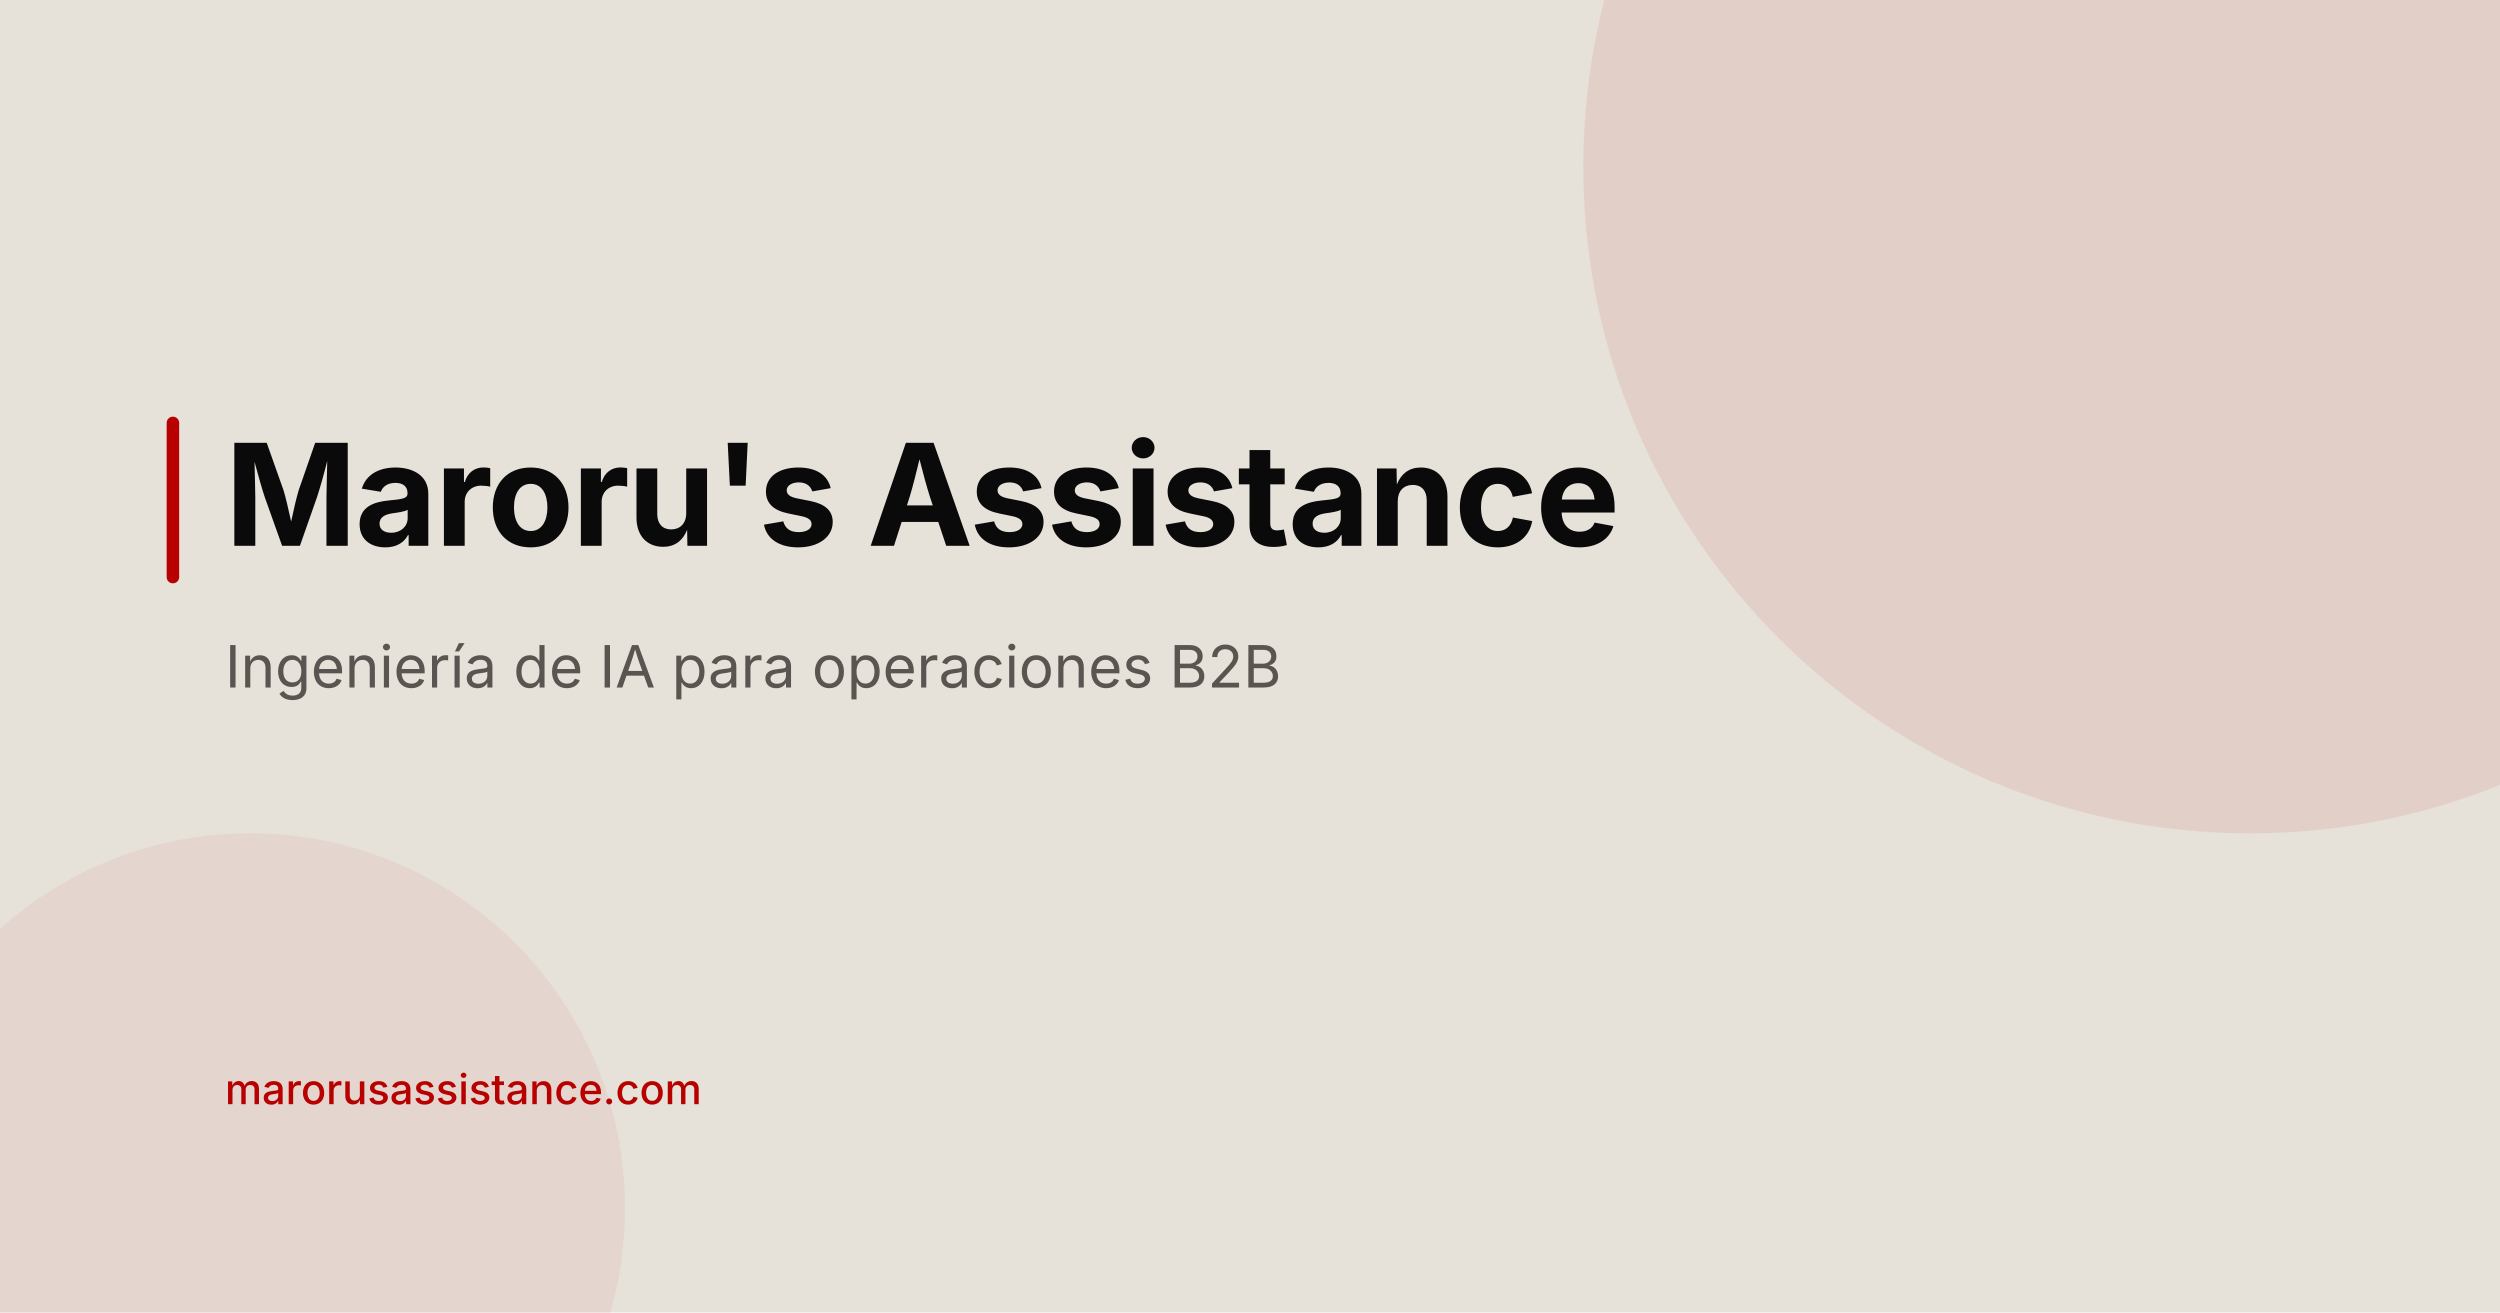
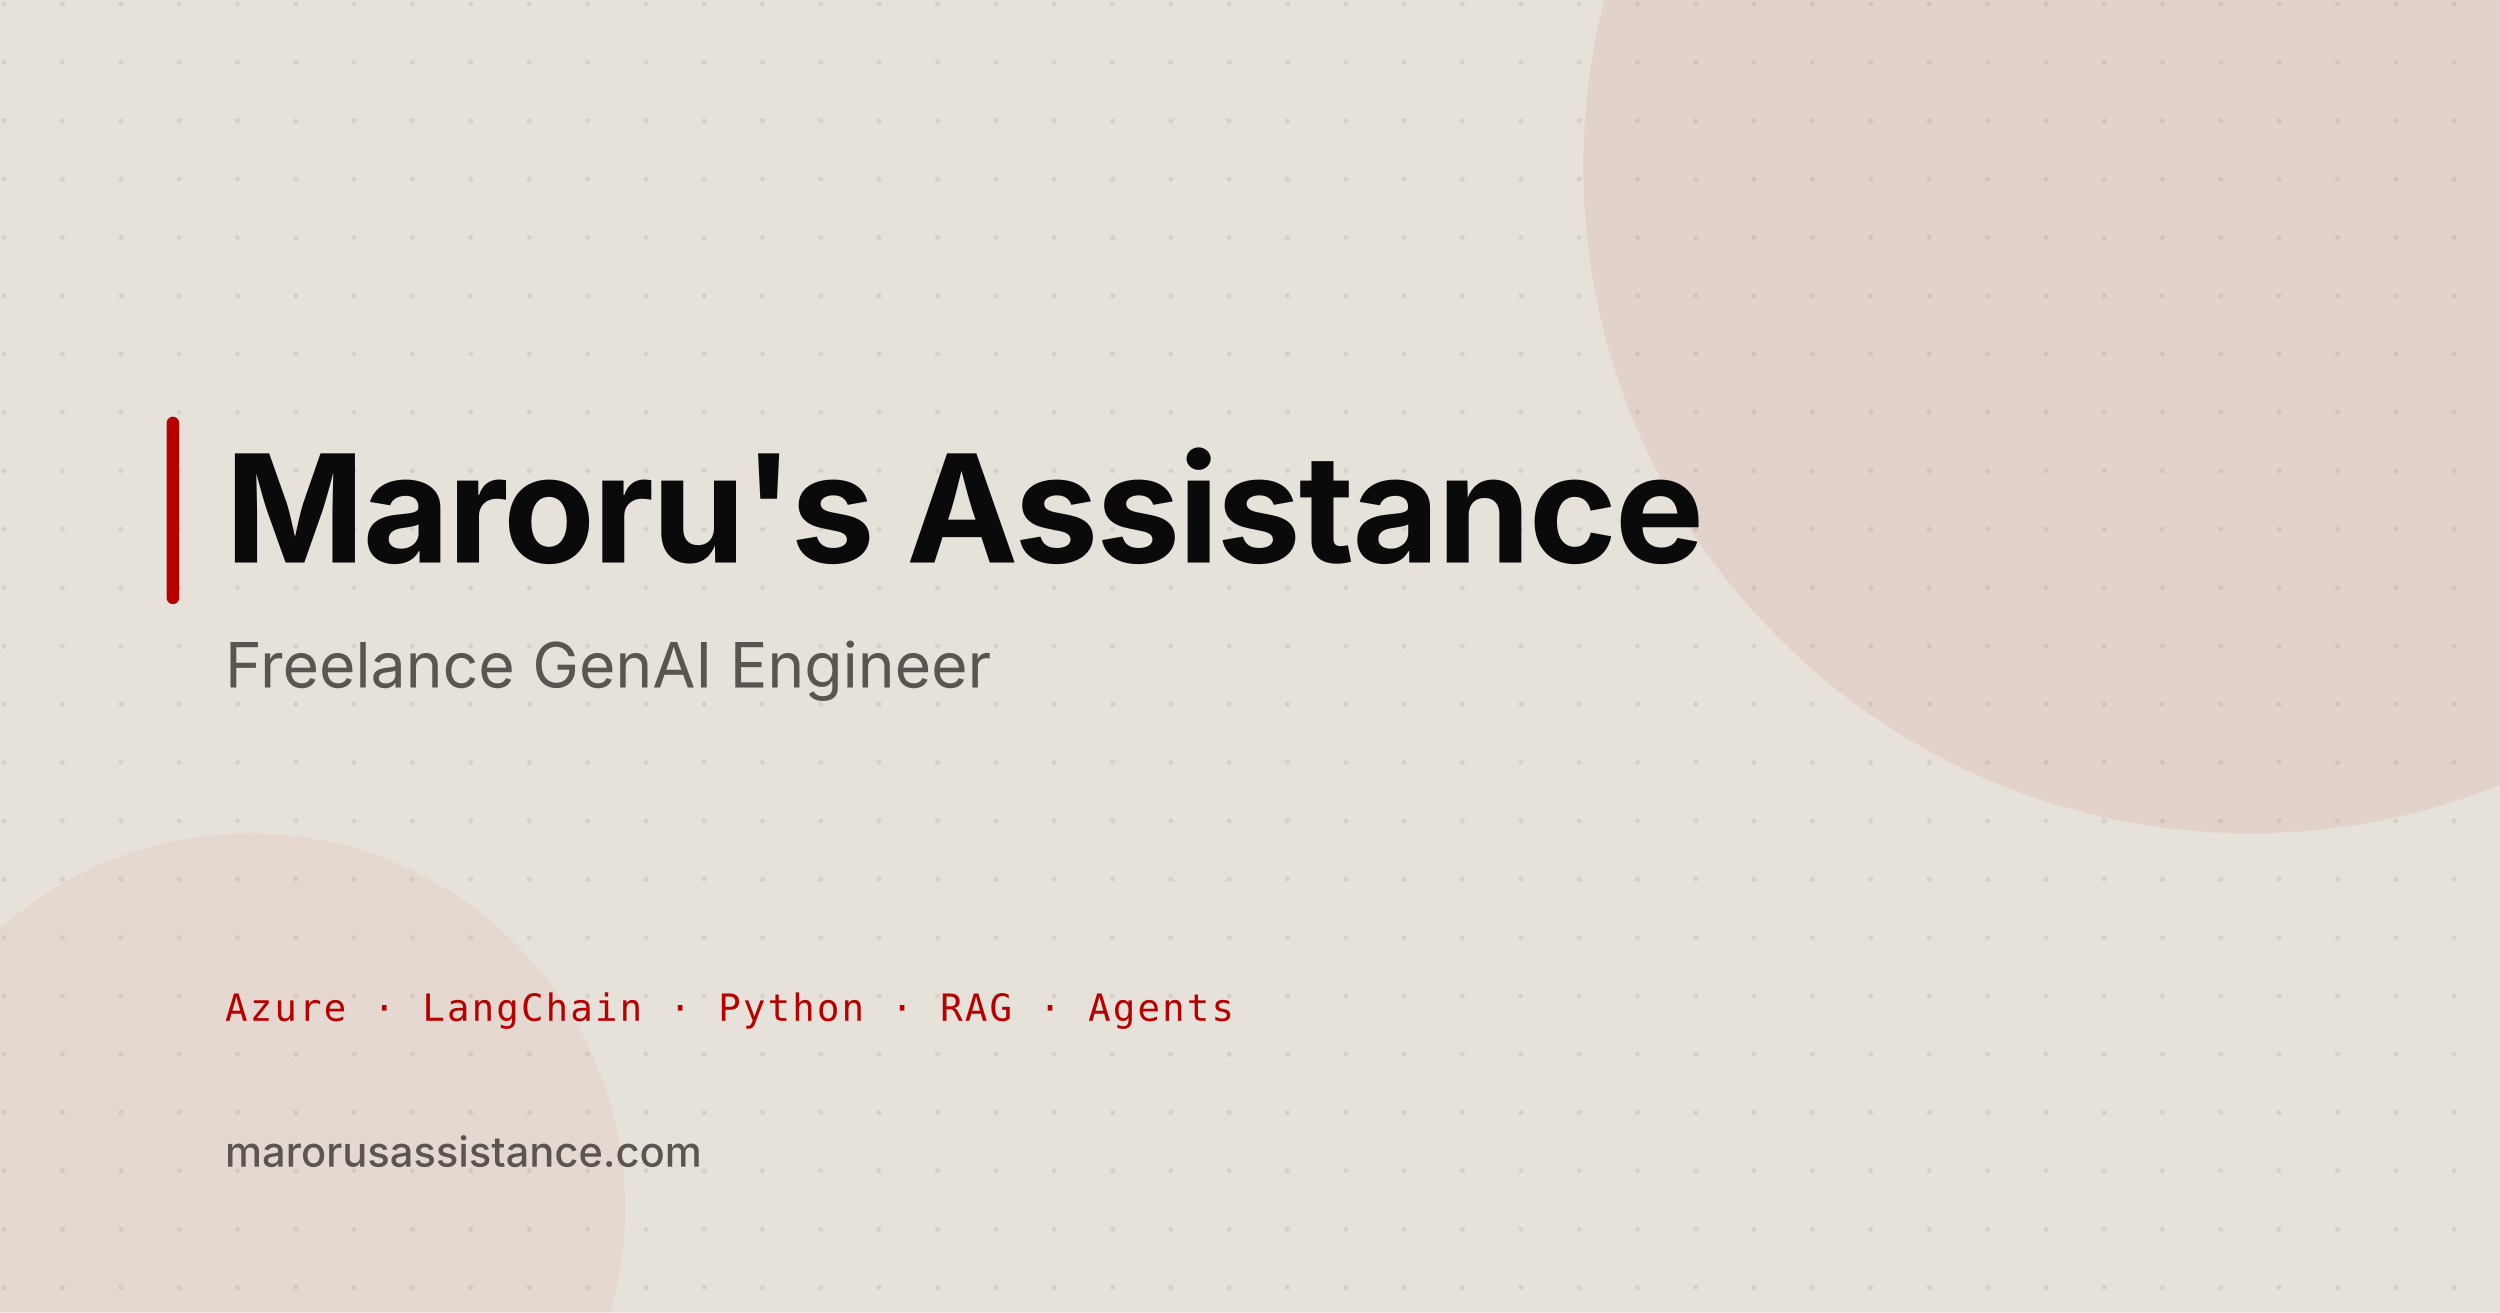
<svg xmlns="http://www.w3.org/2000/svg" width="1200" height="630" viewBox="0 0 1200 630">
  <rect width="1200" height="630" fill="#e6e1d9" />
-   <circle cx="1080" cy="80" r="320" fill="#b80000" opacity="0.08" />
-   <circle cx="120" cy="580" r="180" fill="#b80000" opacity="0.05" />
-   <rect x="80" y="200" width="6" height="80" fill="#b80000" rx="3" />
-   <text x="108" y="262" font-family="'Space Grotesk', 'Inter', sans-serif" font-size="68" font-weight="700" fill="#0a0a0a" letter-spacing="-1">Maroru's Assistance</text>
-   <text x="108" y="330" font-family="'Inter', sans-serif" font-size="28" font-weight="400" fill="#5a5550">Ingeniería de IA para operaciones B2B</text>
-   <text x="108" y="530" font-family="'Inter', sans-serif" font-size="20" font-weight="500" fill="#b80000">marorusassistance.com</text>
+   <defs>
+     <pattern id="dots" x="0" y="0" width="28" height="28" patternUnits="userSpaceOnUse">
+       <circle cx="2" cy="2" r="1.2" fill="#5a5550" opacity="0.12" />
+     </pattern>
+   </defs>
+   <rect width="1200" height="630" fill="url(#dots)" />
+   <circle cx="1080" cy="80" r="320" fill="#b80000" opacity="0.07" />
+   <circle cx="120" cy="580" r="180" fill="#b80000" opacity="0.04" />
+   <rect x="80" y="200" width="6" height="90" fill="#b80000" rx="3" />
+   <text x="108" y="270" font-family="'Space Grotesk', 'Inter', sans-serif" font-size="72" font-weight="700" fill="#0a0a0a" letter-spacing="-1">Maroru's Assistance</text>
+   <text x="108" y="330" font-family="'Inter', sans-serif" font-size="30" font-weight="400" fill="#5a5550">Freelance GenAI Engineer</text>
+   <text x="108" y="490" font-family="'JetBrains Mono', monospace" font-size="18" font-weight="400" fill="#b80000" letter-spacing="1">Azure · LangChain · Python · RAG · Agents</text>
+   <text x="108" y="560" font-family="'Inter', sans-serif" font-size="20" font-weight="500" fill="#5a5550">marorusassistance.com</text>
</svg>
